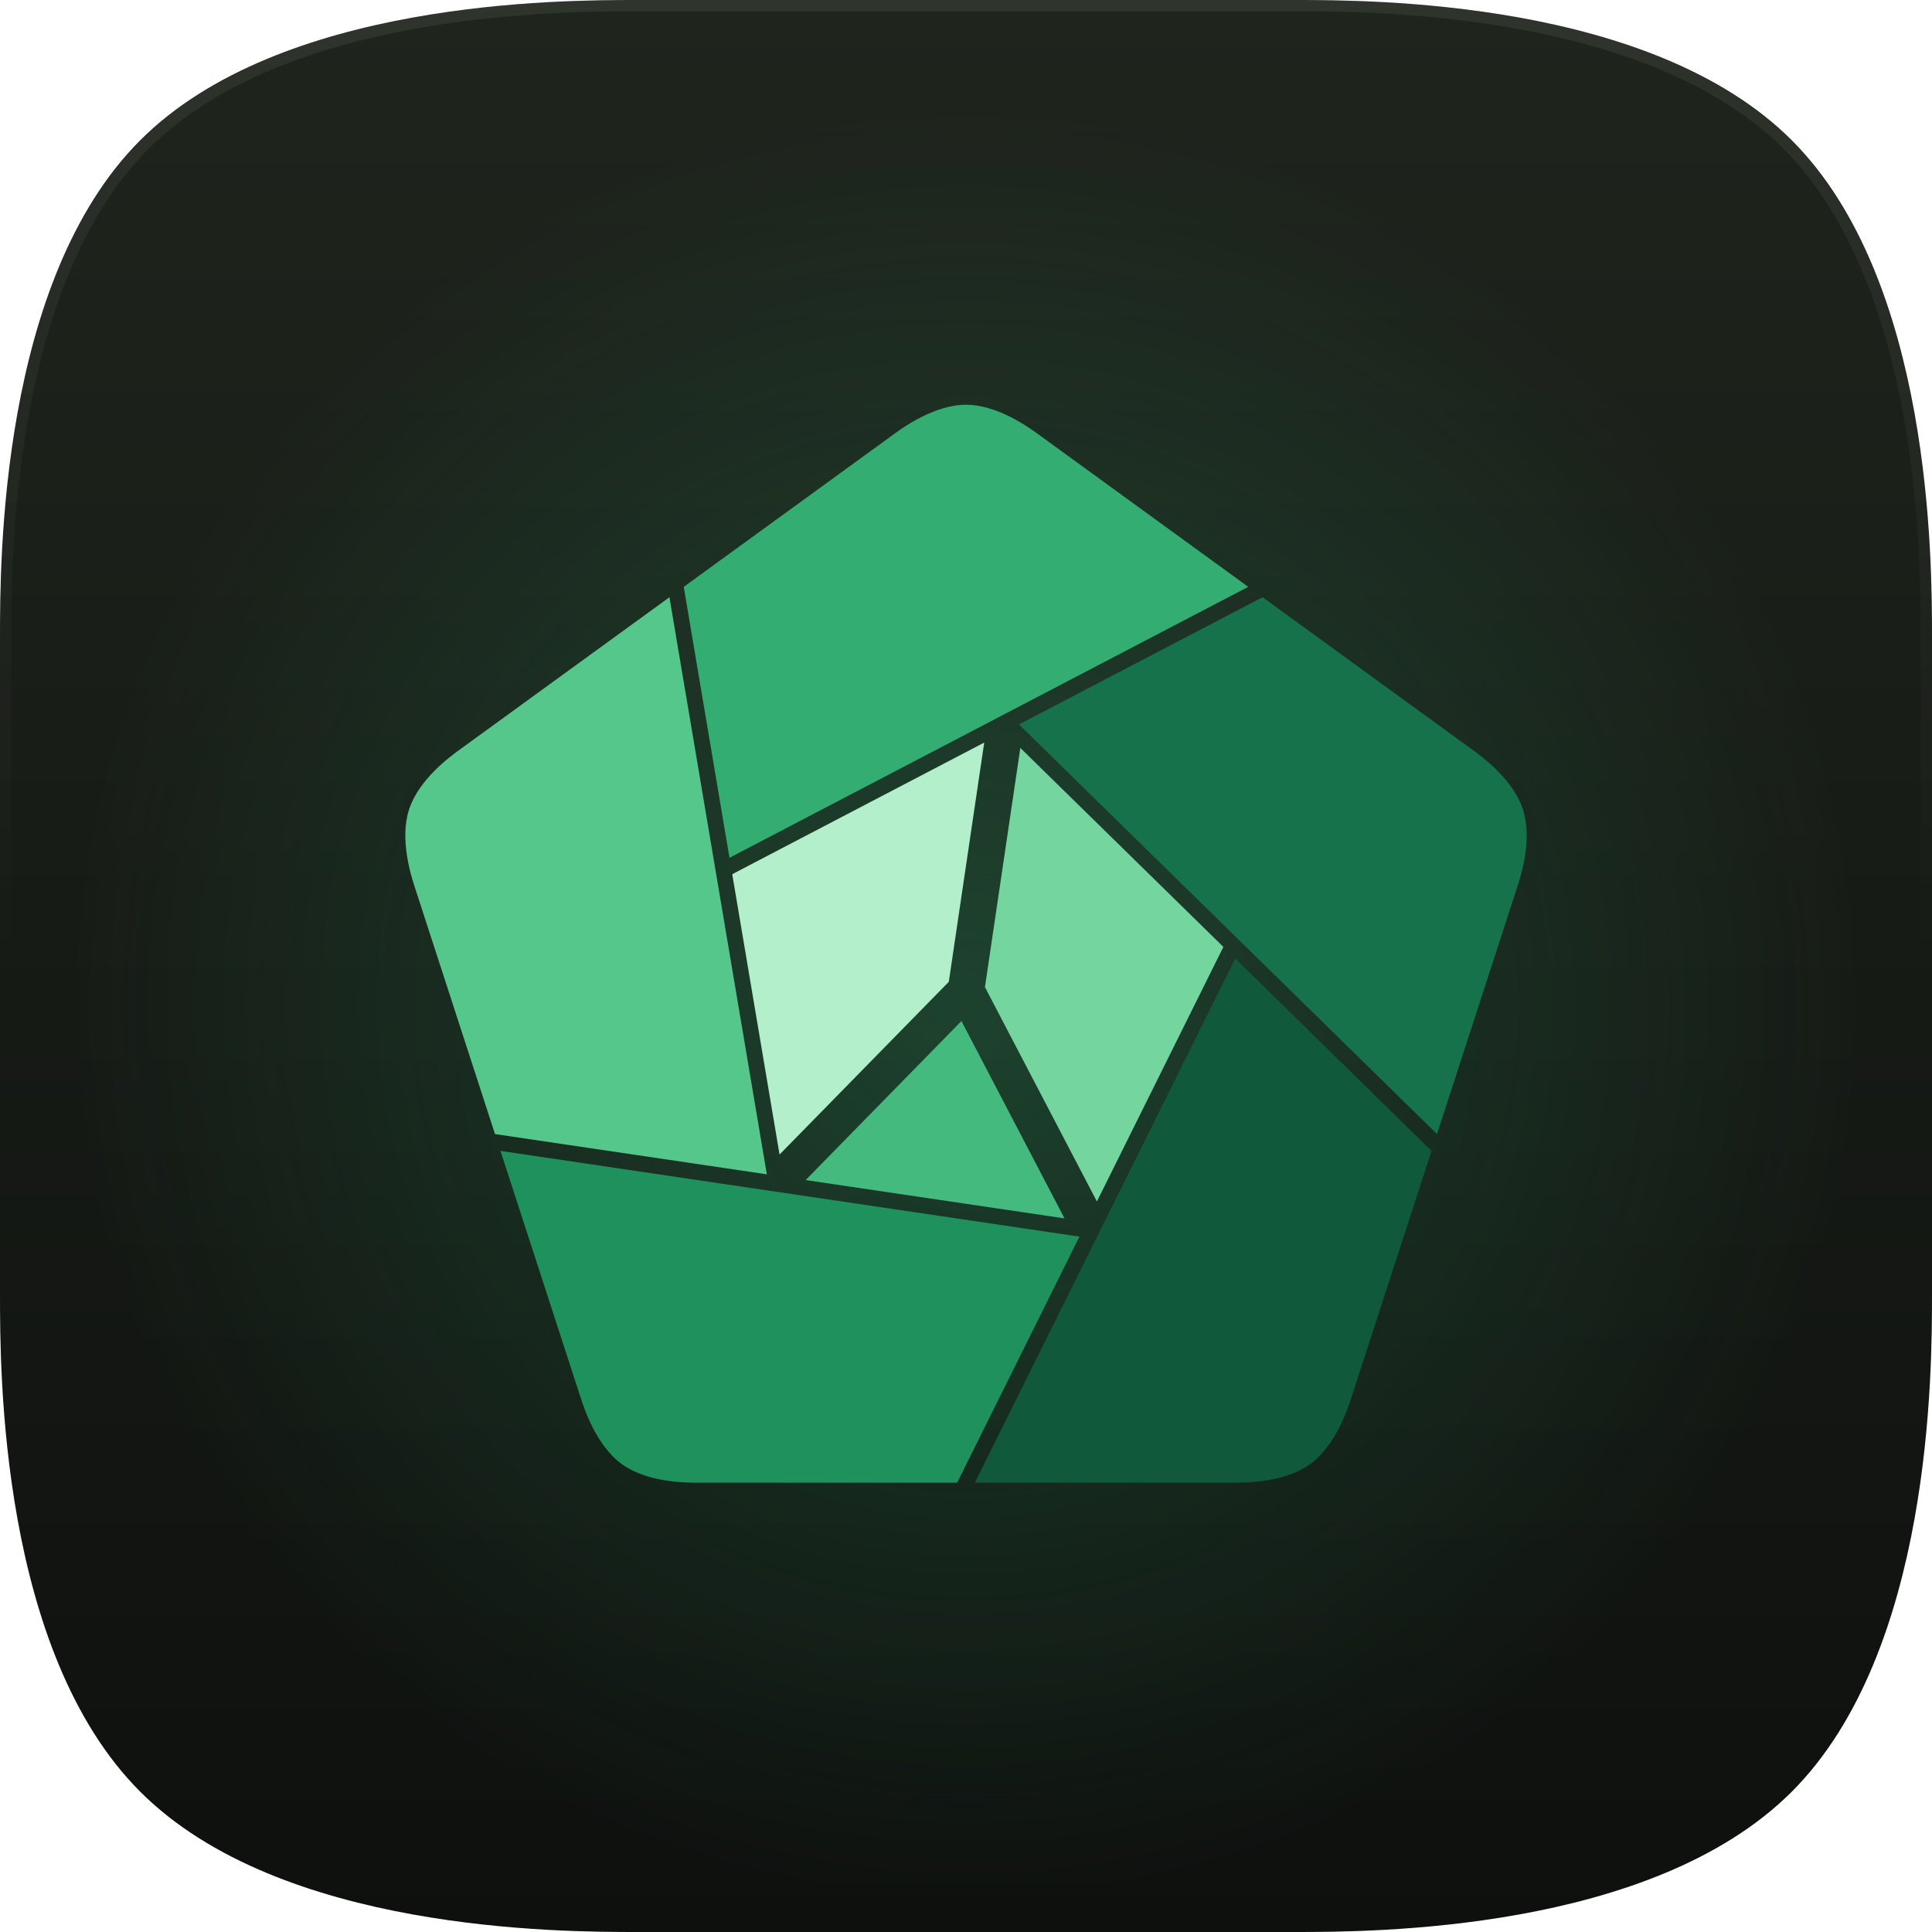
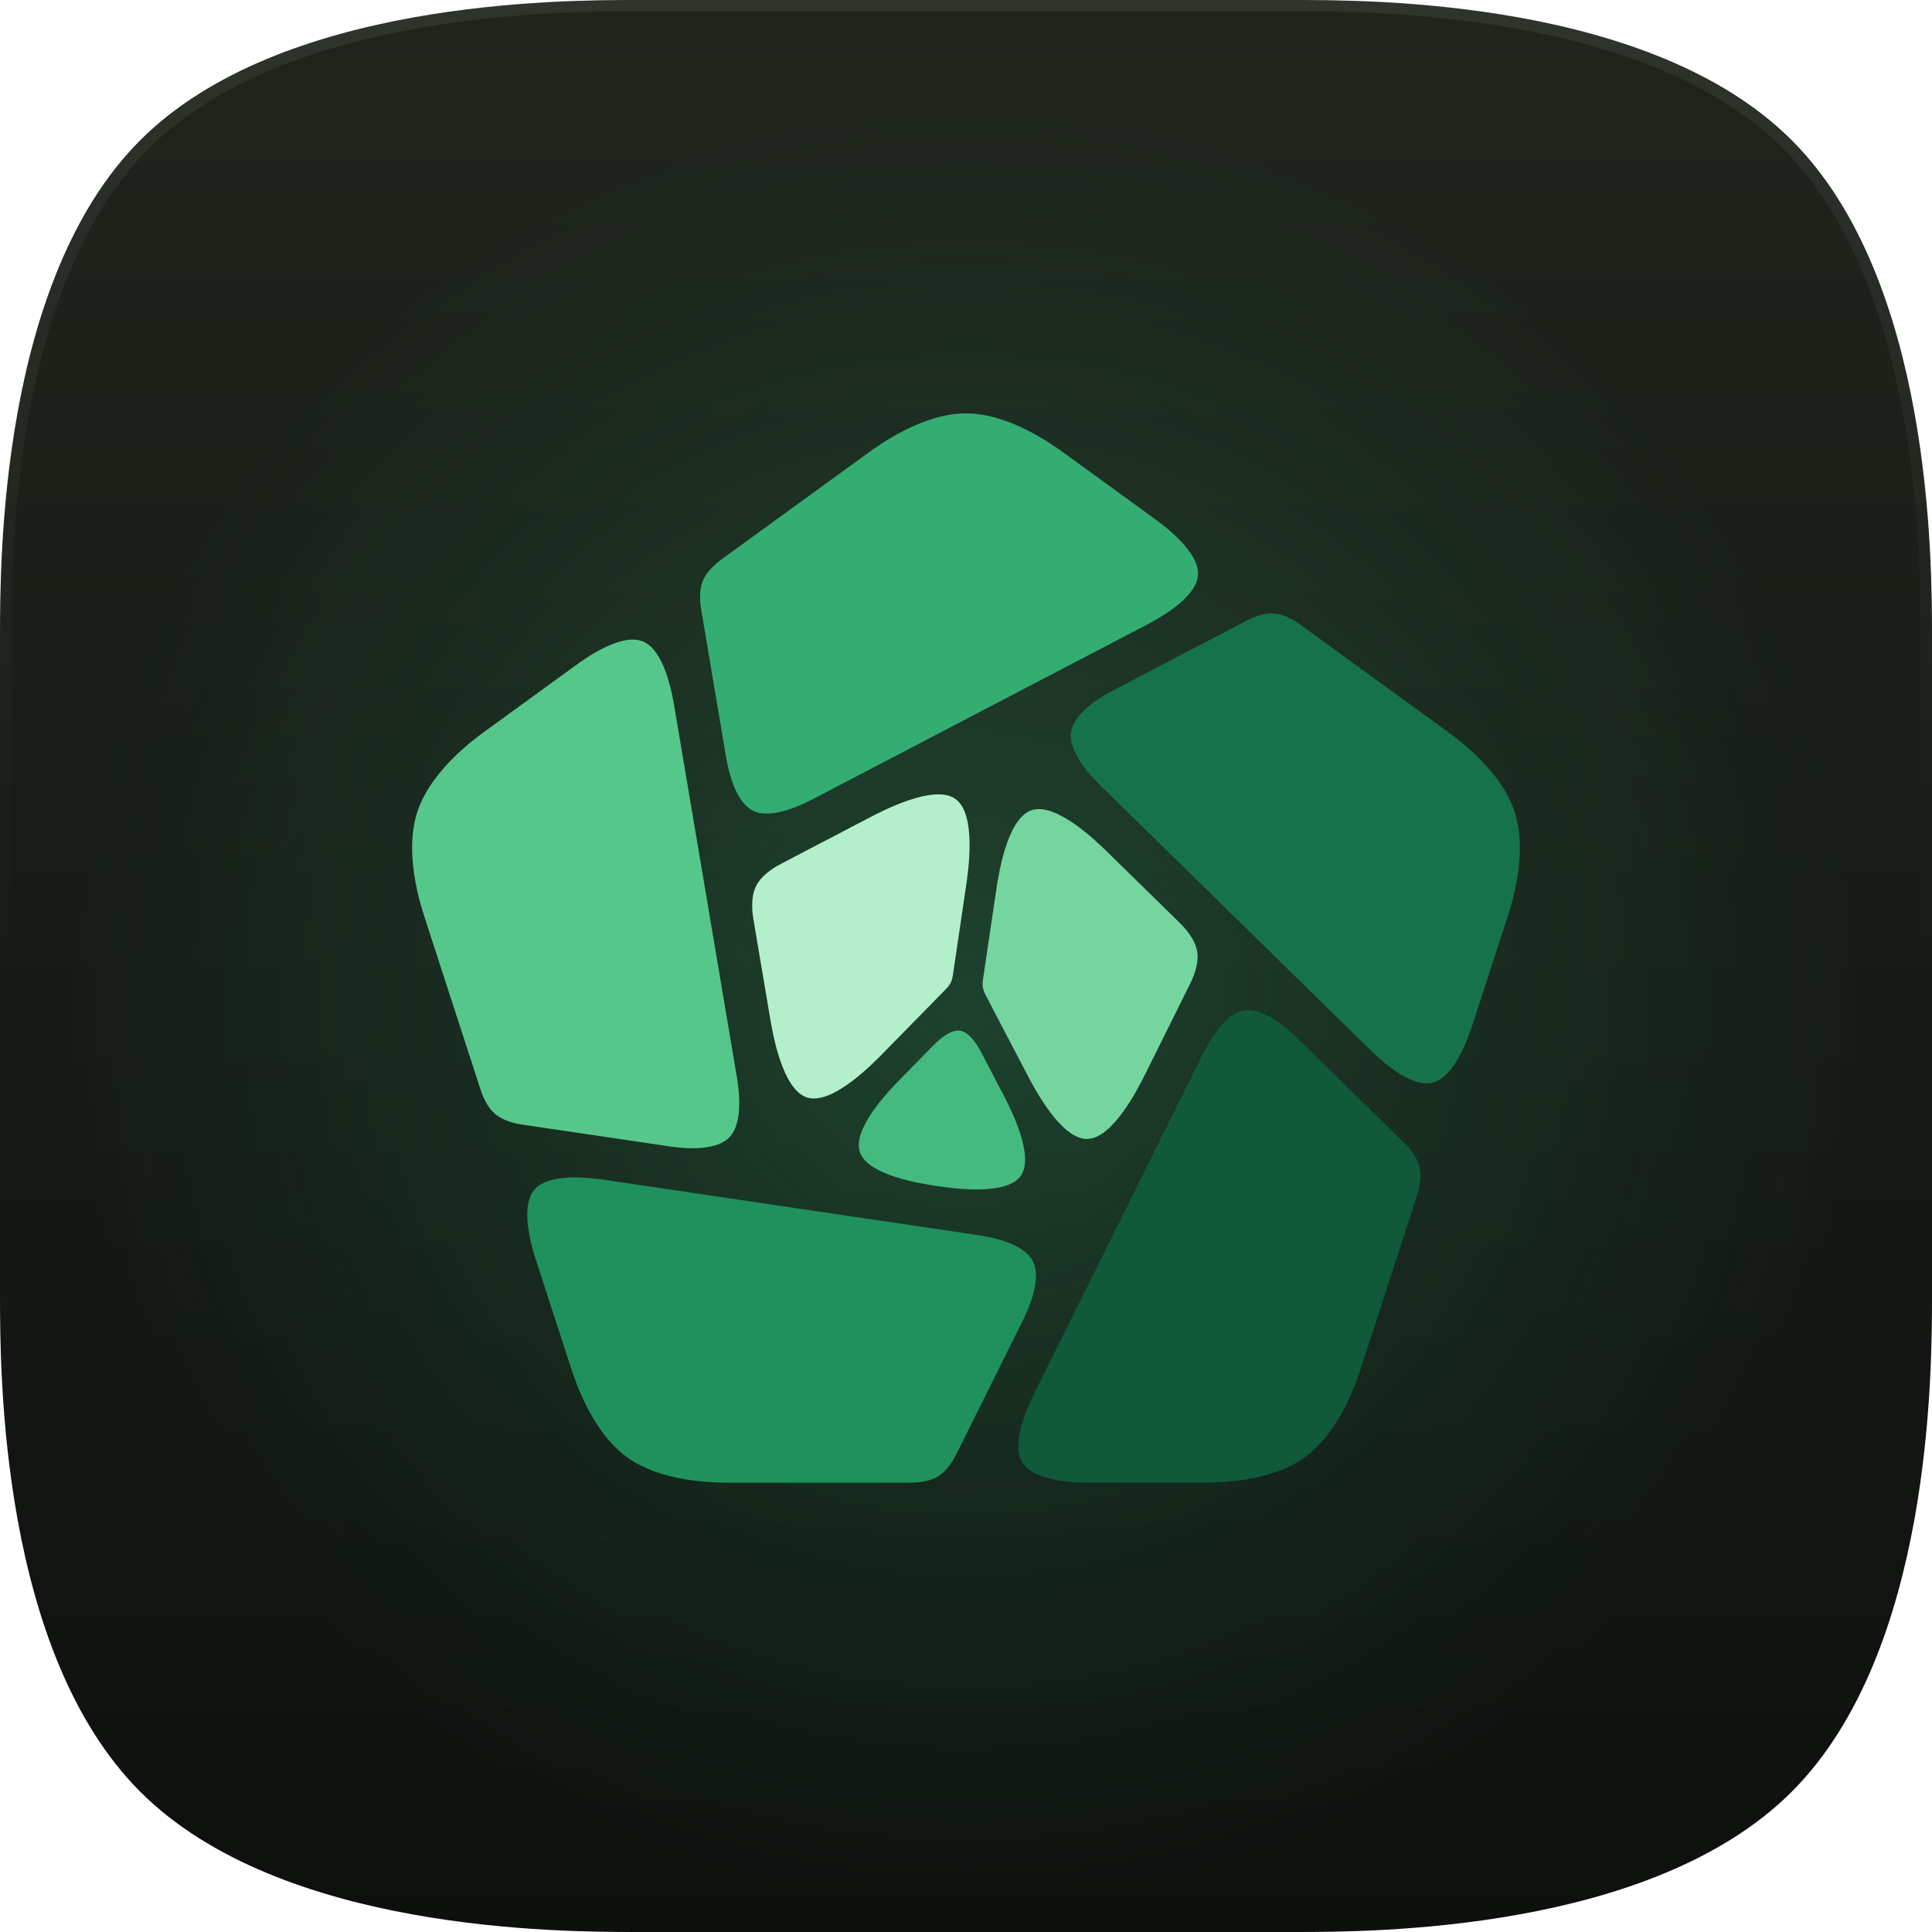
<svg xmlns="http://www.w3.org/2000/svg" viewBox="0 0 512 512" width="512" height="512" role="img" aria-label="Pentad">
  <defs>
    <linearGradient id="plate" x1="0" y1="0" x2="0" y2="1">
      <stop offset="0" stop-color="#1F251D" />
      <stop offset="1" stop-color="#0E100E" />
    </linearGradient>
    <linearGradient id="rim" x1="0" y1="0" x2="0" y2="1">
      <stop offset="0" stop-color="#FFFFFF" stop-opacity="0.07" />
      <stop offset="0.5" stop-color="#FFFFFF" stop-opacity="0" />
    </linearGradient>
    <radialGradient id="glow" cx="0.5" cy="0.5" r="0.5">
      <stop offset="0" stop-color="#2FB675" stop-opacity="0.26" />
      <stop offset="1" stop-color="#2FB675" stop-opacity="0" />
    </radialGradient>
  </defs>
  <path fill="url(#plate)" d="M0 168.96C0 148.68 0 74.34 37.17 37.17C74.34 0 148.68 0 168.96 0L343.04 0C363.32 0 437.66 0 474.83 37.17C512 74.34 512 148.68 512 168.96L512 343.04C512 363.32 512 437.66 474.83 474.83C437.66 512 363.32 512 343.04 512L168.96 512C148.68 512 74.34 512 37.17 474.83C0 437.66 0 363.32 0 343.04Z" />
  <circle cx="256.0" cy="266.24" r="235.52" fill="url(#glow)" />
  <path fill="none" stroke="url(#rim)" stroke-width="3" d="M1.5 168.96C1.5 148.86 1.5 75.18 38.34 38.34C75.18 1.5 148.86 1.5 168.96 1.5L343.04 1.5C363.14 1.5 436.82 1.5 473.66 38.34C510.5 75.18 510.5 148.86 510.5 168.96L510.5 343.04C510.5 363.14 510.5 436.82 473.66 473.66C436.82 510.5 363.14 510.5 343.04 510.5L168.96 510.5C148.86 510.5 75.18 510.5 38.34 473.66C1.5 436.82 1.5 363.14 1.5 343.04Z" />
-   <path fill="#16724B" d="M334.59 158.27L390.33 198.77C392.62 200.43 401 206.52 403.59 214.5C406.18 222.47 402.98 232.33 402.11 235.01L380.82 300.54L270.04 191.98Z" />
-   <path fill="#10593A" d="M379.37 305L358.08 370.53C357.2 373.22 354 383.07 347.22 388C340.43 392.93 330.07 392.93 327.24 392.93L258.34 392.93L327.36 254.03Z" />
-   <path fill="#1F915D" d="M253.66 392.93L184.76 392.93C181.93 392.93 171.57 392.93 164.78 388C158 383.07 154.8 373.22 153.92 370.53L132.63 305L286.06 327.72Z" />
-   <path fill="#56C78A" d="M131.18 300.54L109.89 235.01C109.02 232.33 105.82 222.47 108.41 214.5C111 206.52 119.38 200.43 121.67 198.77L177.41 158.27L203.22 311.21Z" />
-   <path fill="#34AD72" d="M181.2 155.52L236.94 115.02C239.23 113.35 247.62 107.26 256 107.26C264.38 107.26 272.77 113.35 275.06 115.02L330.8 155.52L193.32 227.32Z" />
-   <path fill="#75D59F" d="M261.02 261.6L270.4 198.21L324.21 250.94L290.69 318.41Z" />
-   <path fill="#45BA7E" d="M254.79 270.59L282.11 322.89L213.5 312.73Z" />
-   <path fill="#B4EFCB" d="M251.44 260.19L206.59 305.96L194.05 231.67L260.83 196.79Z" />
+   <path fill="#16724B" d="M330.17 164.58C331.09 164.1 334.44 162.35 337.65 162.58C340.85 162.82 343.91 165.04 344.75 165.65L383.18 193.58C386.33 195.86 397.86 204.24 401.42 215.2C404.98 226.17 400.58 239.72 399.38 243.41L390.42 270.99C389.41 274.08 385.73 285.43 379.62 286.93C373.52 288.43 365 280.07 362.67 277.8L291.9 208.43C289.99 206.56 283 199.71 283.84 194.02C284.69 188.33 293.36 183.8 295.73 182.57Z" />
+   <path fill="#10593A" d="M372.01 302.75C372.74 303.47 375.44 306.12 376.21 309.24C376.98 312.36 375.81 315.96 375.49 316.94L360.81 362.13C359.61 365.82 355.2 379.38 345.87 386.15C336.55 392.93 322.3 392.93 318.41 392.93L289.42 392.93C286.17 392.93 274.23 392.93 270.92 387.59C267.61 382.24 272.92 371.56 274.37 368.65L318.47 279.9C319.65 277.51 324.01 268.74 329.68 267.79C335.35 266.83 342.34 273.68 344.25 275.55Z" />
+   <path fill="#1F915D" d="M253.52 385.23C253.06 386.16 251.38 389.54 248.65 391.24C245.91 392.93 242.13 392.93 241.1 392.93L193.59 392.93C189.7 392.93 175.45 392.93 166.13 386.15C156.8 379.38 152.39 365.82 151.19 362.13L142.23 334.55C141.23 331.46 137.54 320.11 141.6 315.31C145.66 310.51 157.46 312.26 160.68 312.74L258.71 327.25C261.35 327.64 271.03 329.08 273.69 334.18C276.36 339.27 272 348.04 270.81 350.43Z" />
+   <path fill="#56C78A" d="M138.46 298.04C137.44 297.88 133.7 297.33 131.25 295.25C128.79 293.18 127.62 289.58 127.3 288.6L112.62 243.41C111.42 239.72 107.02 226.17 110.58 215.2C114.14 204.24 125.67 195.86 128.82 193.58L152.27 176.54C154.9 174.62 164.55 167.61 170.37 169.99C176.19 172.36 178.18 184.13 178.72 187.34L195.21 285.05C195.65 287.69 197.28 297.34 193.25 301.44C189.23 305.55 179.55 304.12 176.91 303.73Z" />
+   <path fill="#34AD72" d="M185.84 161.66C185.66 160.65 185.04 156.92 186.25 153.94C187.47 150.96 190.53 148.74 191.36 148.13L229.8 120.21C232.94 117.92 244.47 109.55 256 109.55C267.53 109.55 279.06 117.92 282.2 120.21L305.66 137.25C308.29 139.16 317.94 146.17 317.48 152.44C317.02 158.71 306.44 164.23 303.56 165.74L215.72 211.62C213.35 212.85 204.68 217.39 199.53 214.83C194.37 212.27 192.75 202.62 192.3 199.98Z" />
+   <path fill="#75D59F" d="M261.17 263.64C261.05 263.41 260.62 262.58 260.47 261.7C260.32 260.82 260.46 259.89 260.49 259.63L263.98 236.11C264.59 232 266.82 216.92 273.37 214.72C279.93 212.51 290.82 223.18 293.78 226.09L312.53 244.46C313.41 245.32 316.65 248.5 317.26 252.11C317.87 255.73 315.85 259.79 315.3 260.9L303.62 284.4C301.77 288.12 294.99 301.77 288.08 301.84C281.16 301.91 274.1 288.4 272.18 284.72Z" />
+   <path fill="#45BA7E" d="M247.21 277.18C248.15 276.23 251.57 272.73 254.42 273.15C257.26 273.57 259.53 277.91 260.14 279.09L265.76 289.84C267.59 293.36 274.33 306.25 270.5 311.64C266.67 317.02 252.28 314.89 248.36 314.31L248.29 314.3C244.36 313.72 229.97 311.58 227.87 305.32C225.76 299.06 235.95 288.67 238.72 285.84Z" />
+   <path fill="#B4EFCB" d="M252.52 258.45C252.48 258.7 252.34 259.63 251.94 260.44C251.55 261.24 250.89 261.91 250.71 262.09L234.06 279.07C231.15 282.04 220.49 292.93 213.89 290.85C207.29 288.78 204.75 273.76 204.06 269.66L199.69 243.78C199.49 242.56 198.73 238.09 200.37 234.81C202 231.52 206.02 229.42 207.11 228.85L230.37 216.7C234.06 214.78 247.56 207.72 253.2 211.73C258.84 215.74 256.61 230.82 256 234.93Z" />
</svg>
